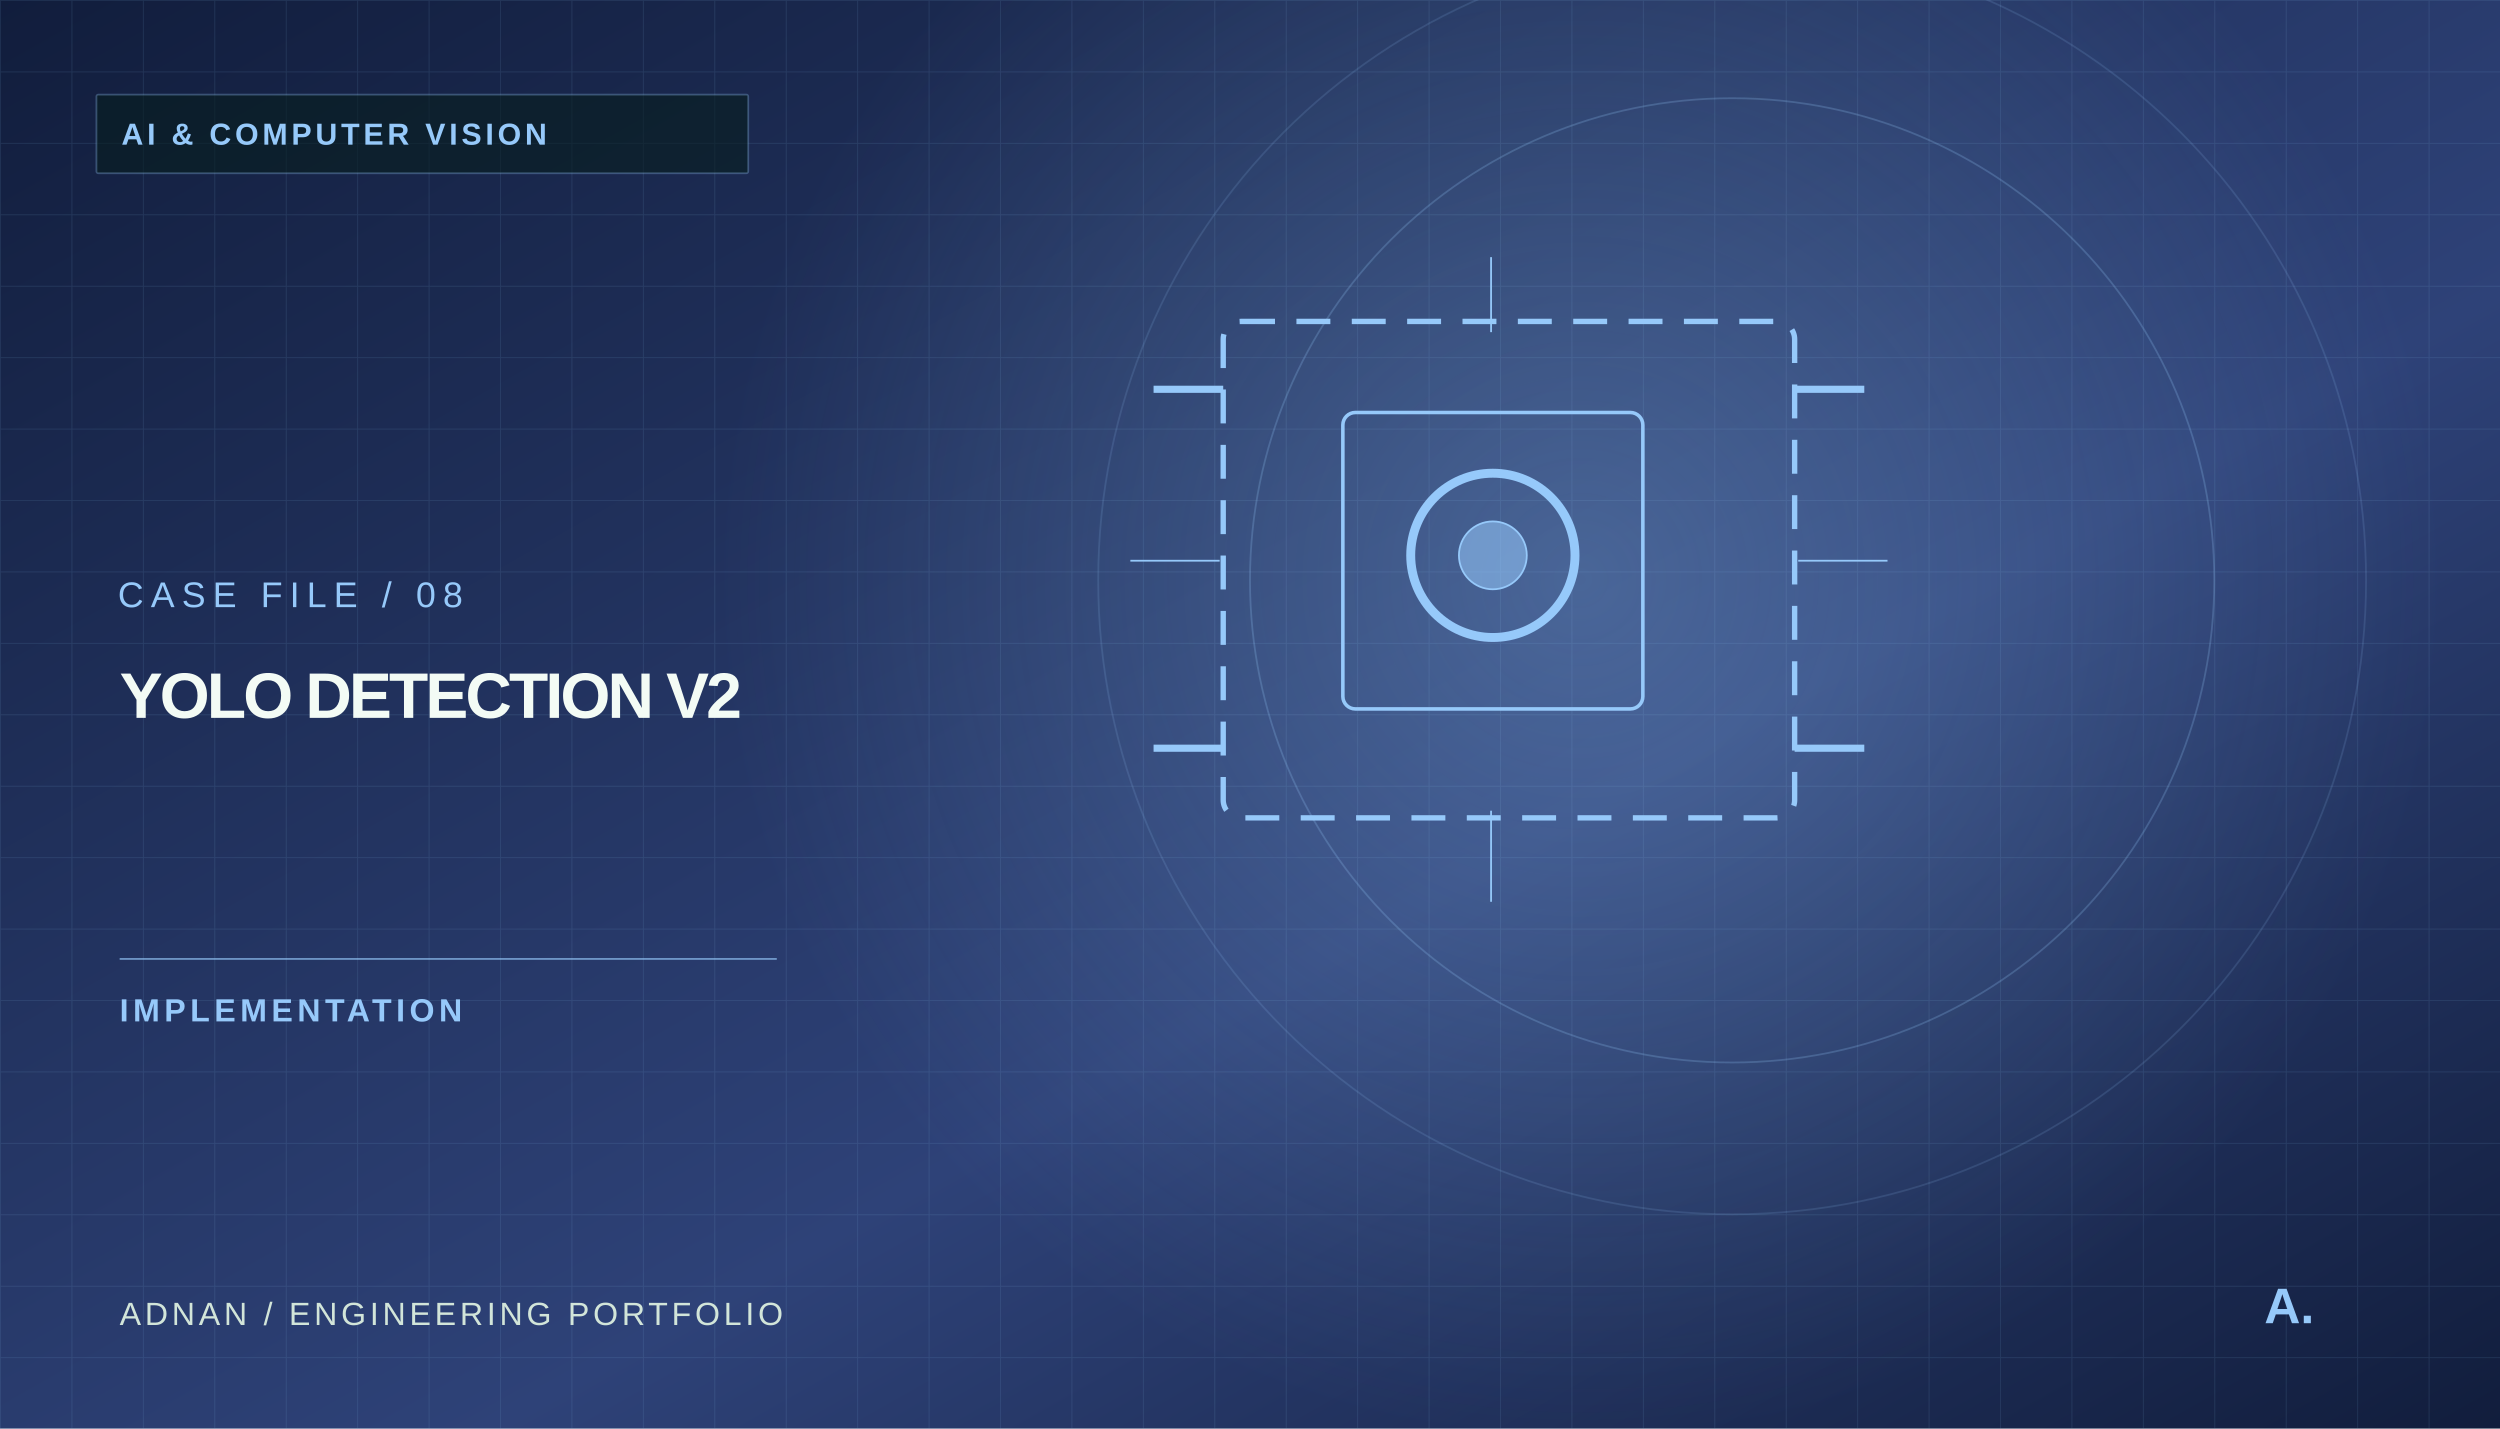
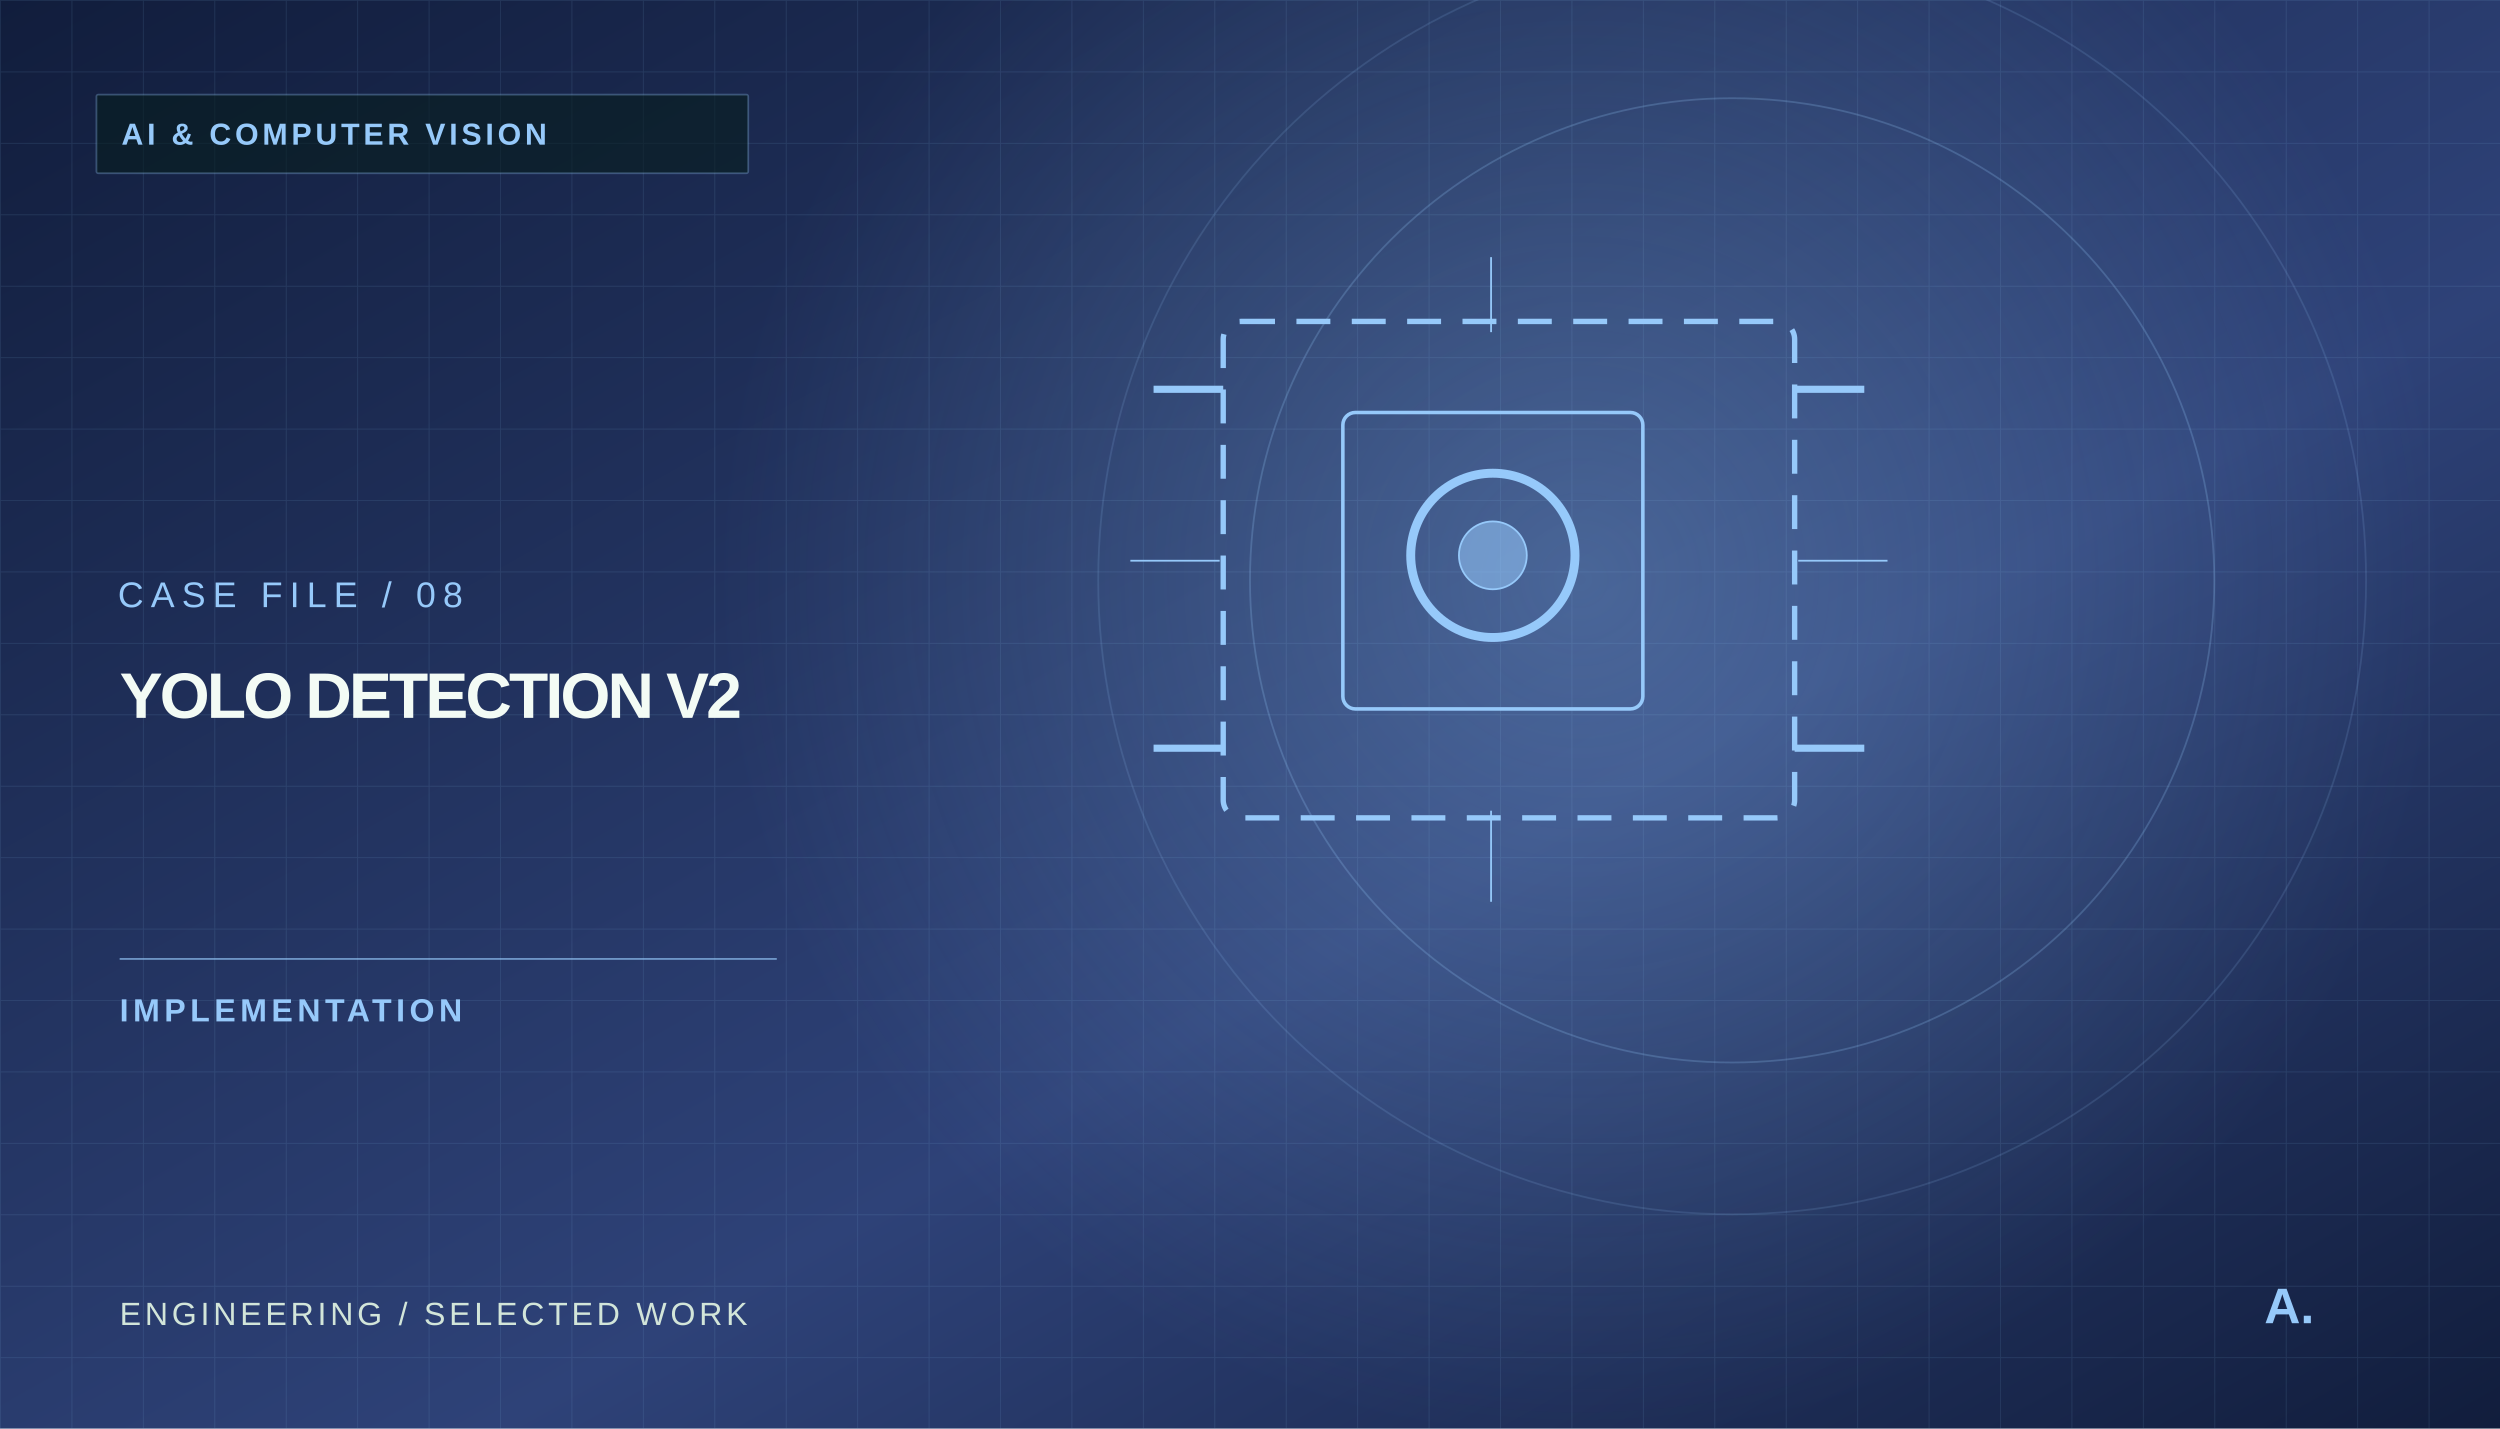
<svg xmlns="http://www.w3.org/2000/svg" width="1400" height="800" viewBox="0 0 1400 800" role="img" aria-label="Concept art for YOLO Detection V2">
  <defs>
    <linearGradient id="g" x1="0" x2="1" y1="0" y2="1">
      <stop stop-color="#111d3c" />
      <stop offset=".6" stop-color="#2e4278" />
      <stop offset="1" stop-color="#111d3c" />
    </linearGradient>
    <radialGradient id="gl">
      <stop stop-color="#96c9fa" stop-opacity=".29" />
      <stop offset="1" stop-color="#96c9fa" stop-opacity="0" />
    </radialGradient>
    <pattern id="grid" width="40" height="40" patternUnits="userSpaceOnUse">
      <path d="M40 0H0V40" fill="none" stroke="#96c9fa" stroke-opacity=".11" stroke-width="1" />
    </pattern>
    <filter id="blur">
      <feGaussianBlur stdDeviation="38" />
    </filter>
  </defs>
  <rect width="1400" height="800" fill="url(#g)" />
  <rect width="1400" height="800" fill="url(#grid)" />
  <circle cx="885" cy="325" r="480" fill="url(#gl)" />
  <circle cx="970" cy="325" r="270" stroke="#96c9fa" stroke-opacity=".23" fill="none" />
  <circle cx="970" cy="325" r="355" stroke="#96c9fa" stroke-opacity=".14" fill="none" />
  <g stroke="#96c9fa" fill="none">
    <rect x="685" y="180" width="320" height="278" rx="10" stroke-width="3" stroke-dasharray="19 12" />
    <rect x="752" y="231" width="168" height="166" rx="7" stroke-width="2" />
    <path d="M685 218h-39m39 201h-39M1005 218h39m-39 201h39" stroke-width="4" />
    <circle cx="836" cy="311" r="46" stroke-width="5" />
    <circle cx="836" cy="311" r="19" fill="#96c9fa" fill-opacity=".55" />
    <path d="M835 186V144m0 310v51M683 314h-50m374 0h50" />
  </g>
  <rect x="54" y="53" width="365" height="44" rx="1" fill="#061c1a" fill-opacity=".58" stroke="#96c9fa" stroke-opacity=".3" />
  <text x="68" y="81" font-family="Arial,sans-serif" font-size="17" font-weight="600" letter-spacing="2.1" fill="#96c9fa">AI &amp; COMPUTER VISION</text>
  <text x="66" y="340" font-family="Arial,sans-serif" font-size="20" letter-spacing="4" fill="#96c9fa">CASE FILE / 08</text>
  <text x="67" y="402" font-family="Arial,sans-serif" font-size="36" font-weight="700" letter-spacing="-1.6" fill="#f3fbf5">YOLO DETECTION V2</text>
  <line x1="67" y1="537" x2="435" y2="537" stroke="#96c9fa" stroke-opacity=".66" />
  <text x="67" y="572" font-family="Arial,sans-serif" font-size="18" font-weight="600" letter-spacing="2.5" fill="#96c9fa">IMPLEMENTATION</text>
-   <text x="67" y="742" font-family="Arial,sans-serif" font-size="18" letter-spacing="2.1" fill="#d2e5d9">ADNAN / ENGINEERING PORTFOLIO</text>
+   <text x="67" y="742" font-family="Arial,sans-serif" font-size="18" letter-spacing="2.1" fill="#d2e5d9">ENGINEERING / SELECTED WORK</text>
  <text x="1296" y="741" font-family="Arial,sans-serif" font-size="28" font-weight="700" fill="#96c9fa" text-anchor="end">A.</text>
</svg>
